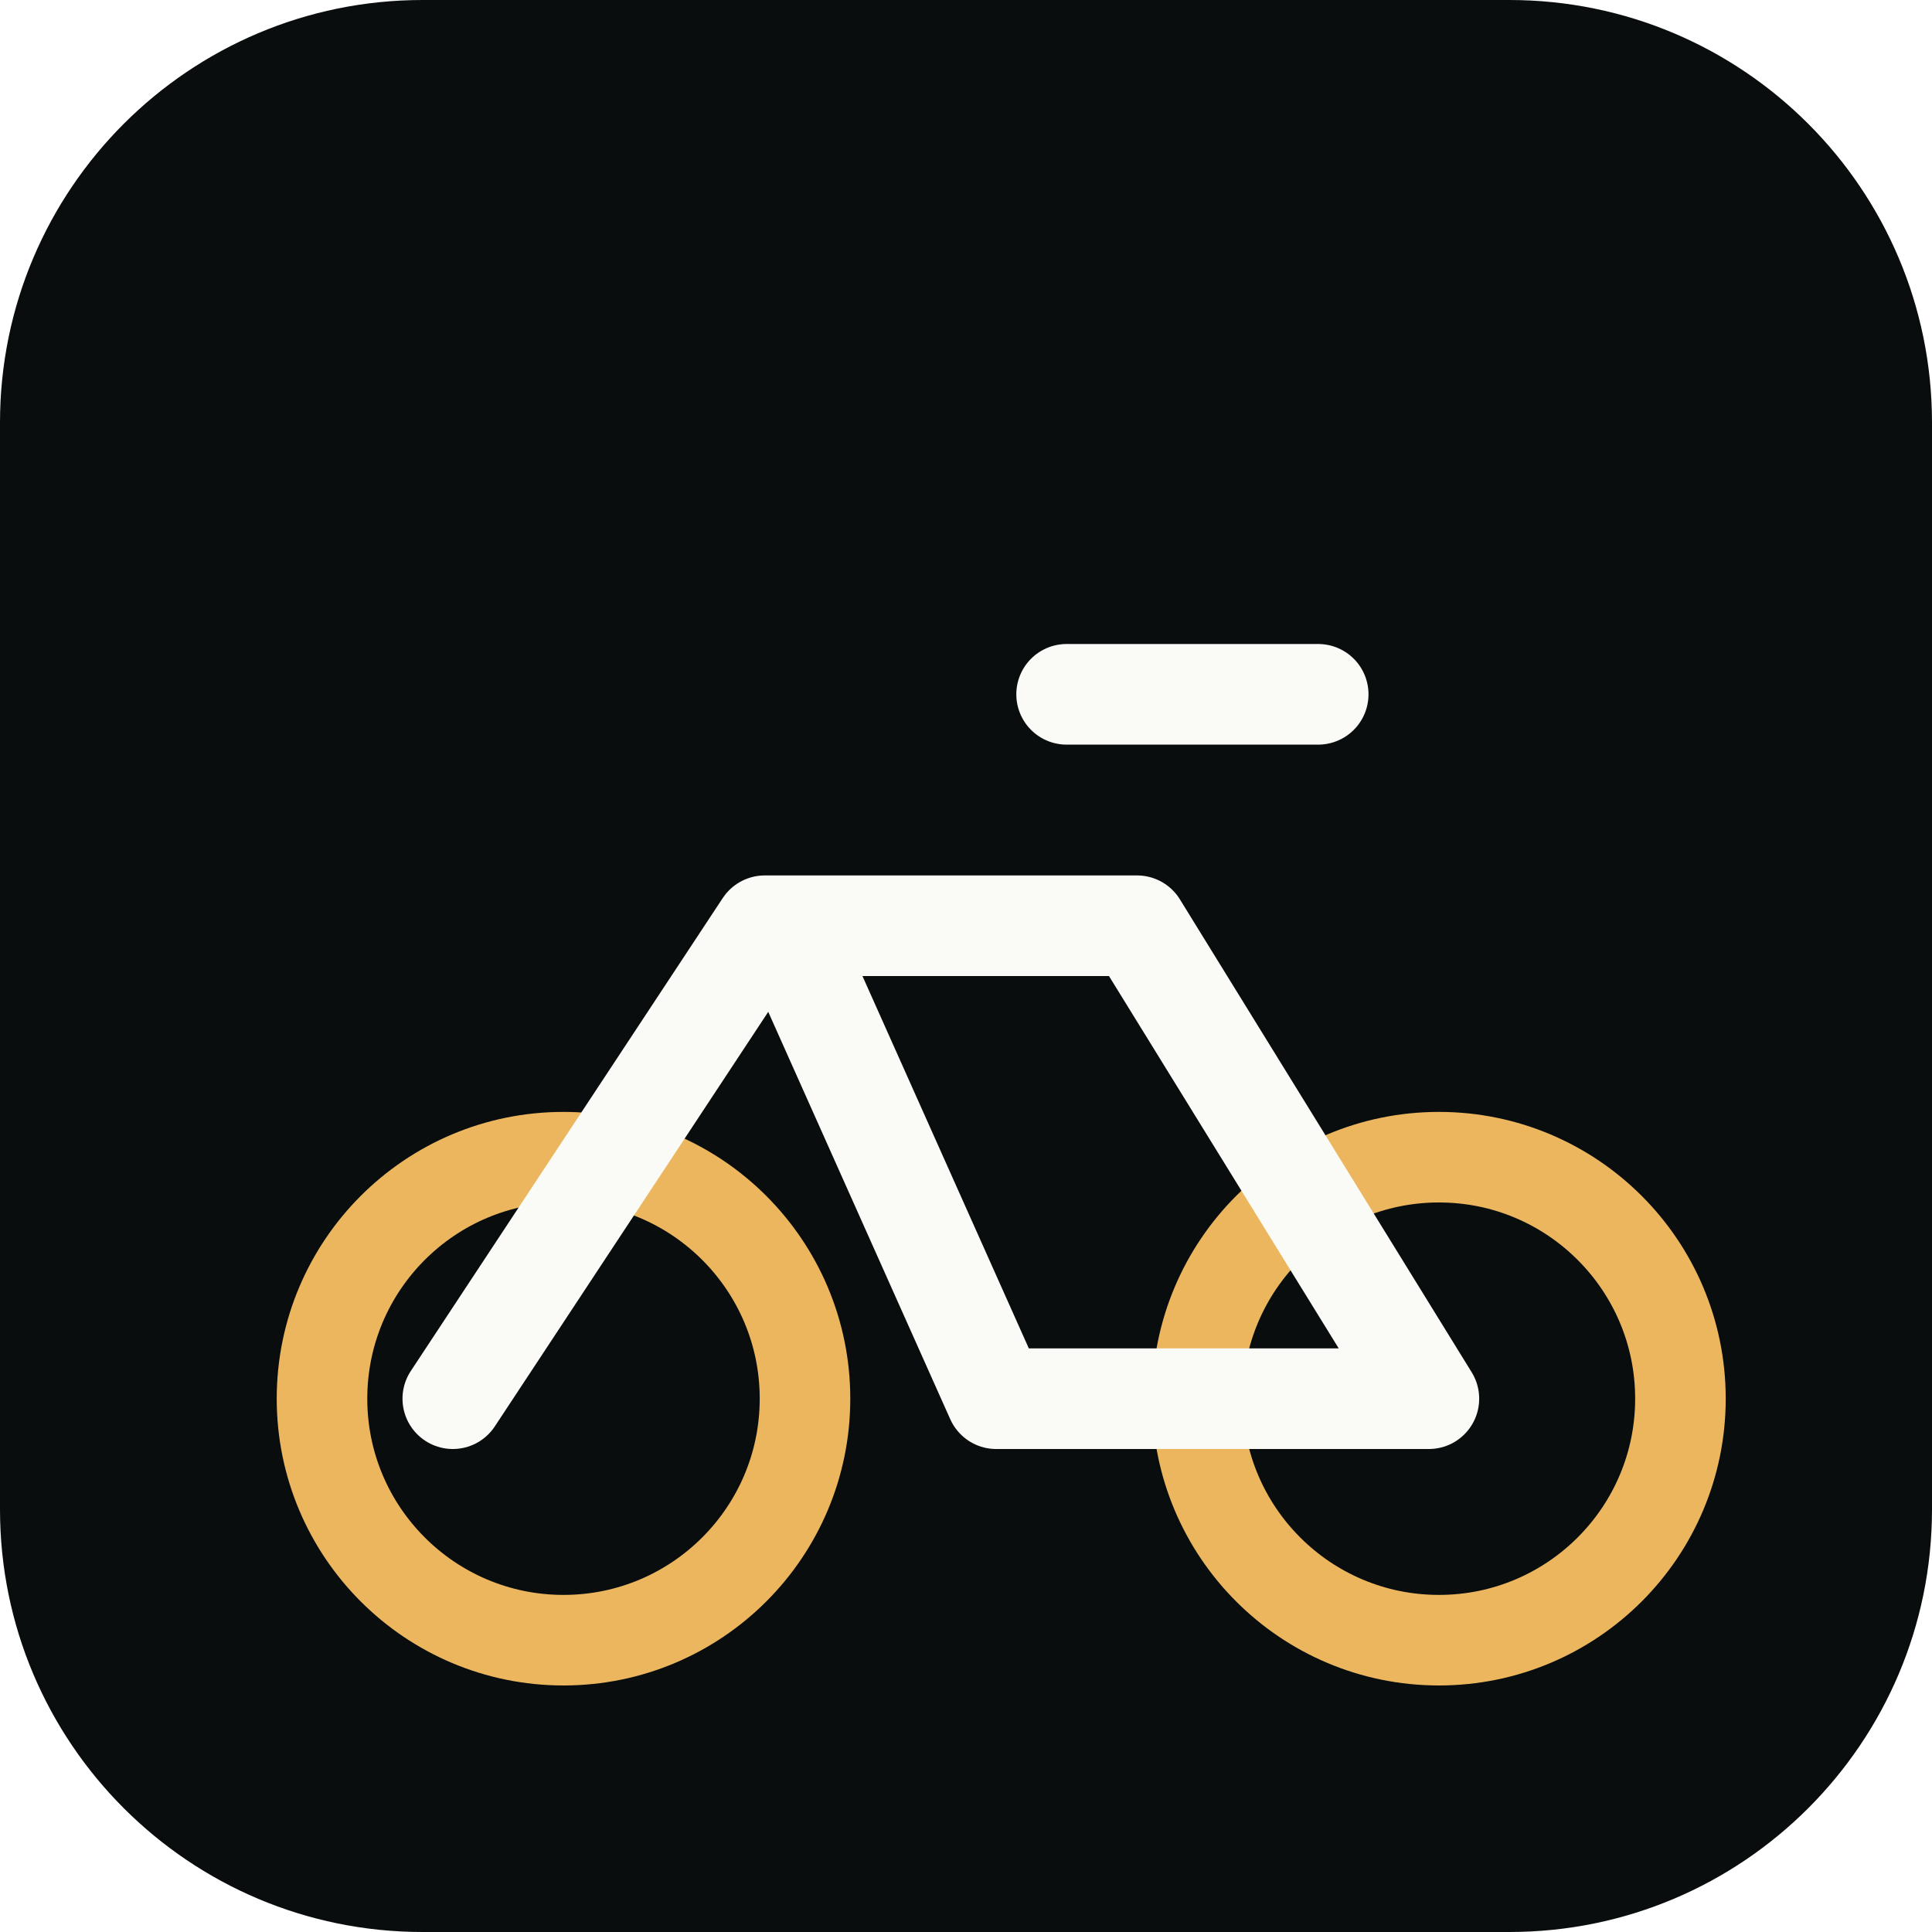
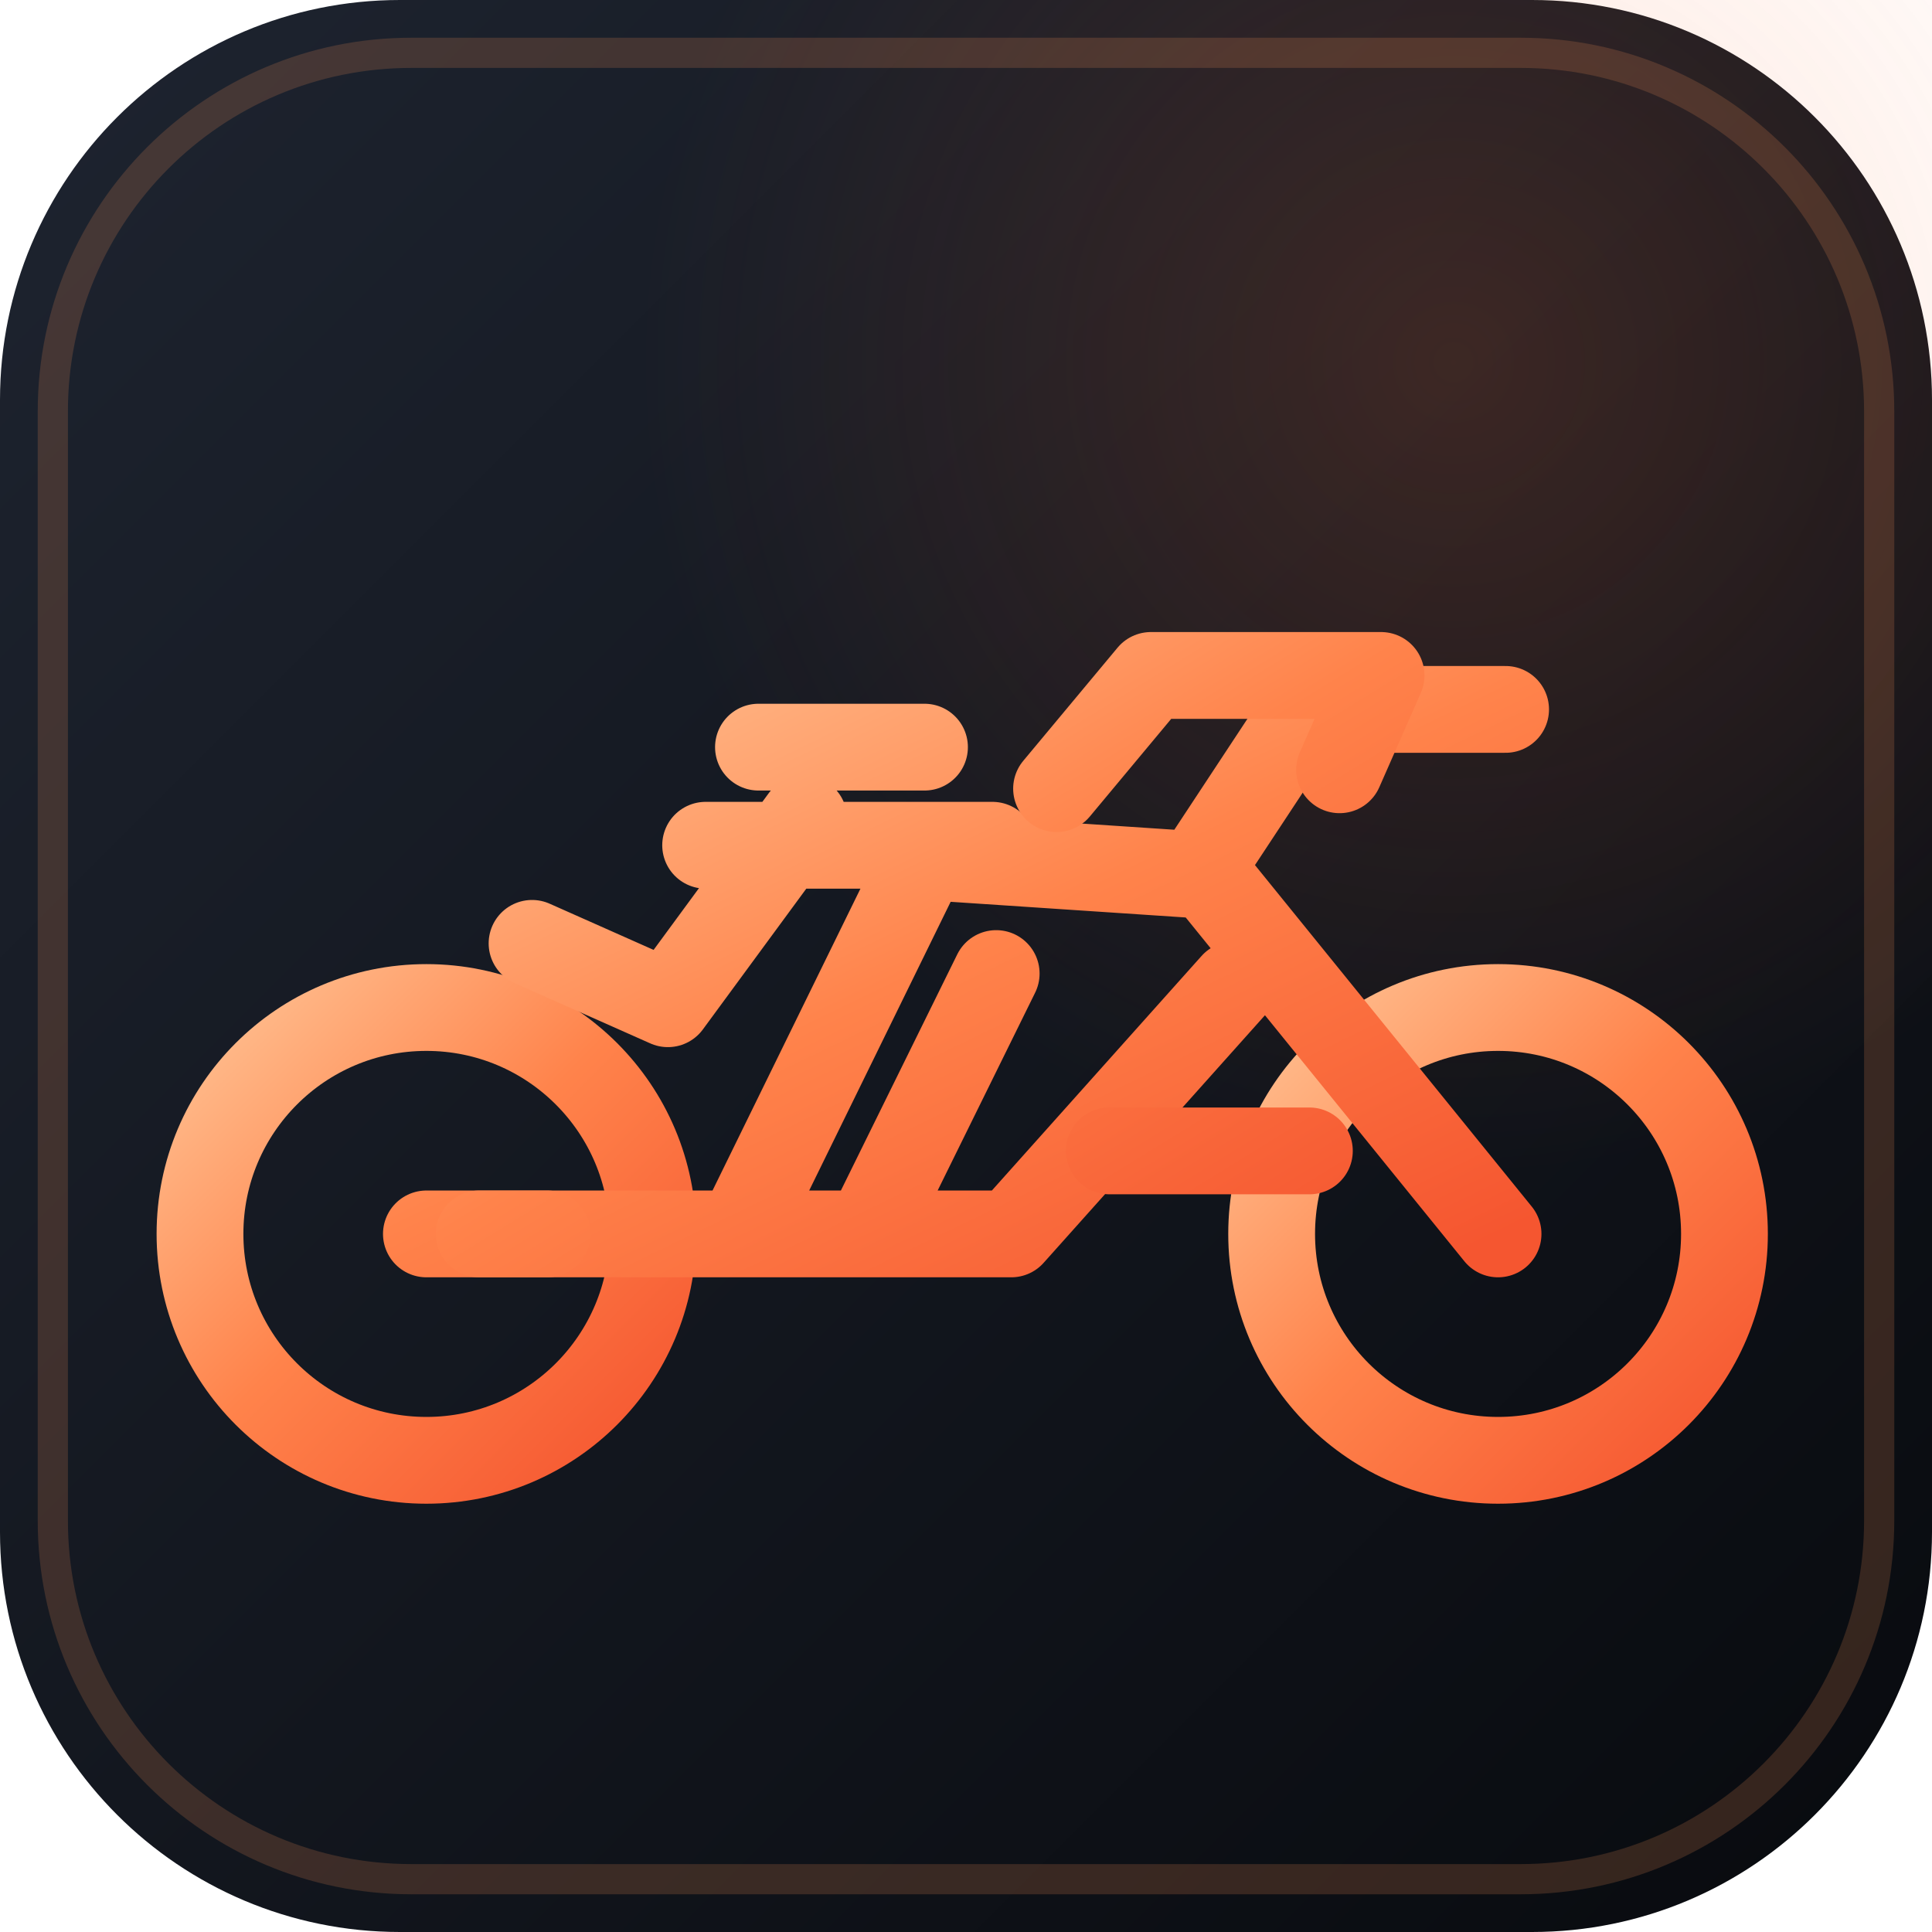
- <svg xmlns="http://www.w3.org/2000/svg" viewBox="0 0 192 192">
-   <rect width="192" height="192" rx="42" fill="#090d0e" />
-   <circle cx="56" cy="139" r="24" fill="none" stroke="#ecb65f" stroke-width="9" />
-   <circle cx="143" cy="139" r="24" fill="none" stroke="#ecb65f" stroke-width="9" />
-   <path d="M45 139 76 92h37l29 47H99l-21-47m28-23h25" fill="none" stroke="#fafbf7" stroke-linecap="round" stroke-linejoin="round" stroke-width="10" />
+ <svg xmlns="http://www.w3.org/2000/svg" viewBox="0 0 512 512">
+   <defs>
+     <linearGradient id="bg" x1="0" y1="0" x2="1" y2="1">
+       <stop stop-color="#1e2430" />
+       <stop offset="1" stop-color="#080a0e" />
+     </linearGradient>
+     <linearGradient id="signal" x1="0" y1="0" x2="1" y2="1">
+       <stop stop-color="#ffc091" />
+       <stop offset=".48" stop-color="#ff834b" />
+       <stop offset="1" stop-color="#f55630" />
+     </linearGradient>
+     <radialGradient id="haze">
+       <stop stop-color="#f86f38" stop-opacity=".18" />
+       <stop offset="1" stop-color="#f86f38" stop-opacity="0" />
+     </radialGradient>
+   </defs>
+   <rect width="512" height="512" rx="106" fill="url(#bg)" />
+   <circle cx="386" cy="95" r="220" fill="url(#haze)" />
+   <rect x="14" y="14" width="484" height="484" rx="95" fill="none" stroke="#ff9a5a" stroke-opacity=".18" stroke-width="8" />
+   <g stroke="url(#signal)" stroke-linecap="round" stroke-linejoin="round" fill="none" stroke-width="23">
+     <circle cx="113" cy="327" r="60" />
+     <circle cx="397" cy="327" r="60" />
+     <path d="M113 327h83l49-100 75 5 77 95M196 327h72l59-66M264 258l-34 69M317 232l29-44h44M354 188h45M187 224h76M201 198h44M141 250l36 16 36-49" />
+     <path d="M280 209l25-30h61l-11 25M145 327h-18M294 305h53" />
+   </g>
</svg>
